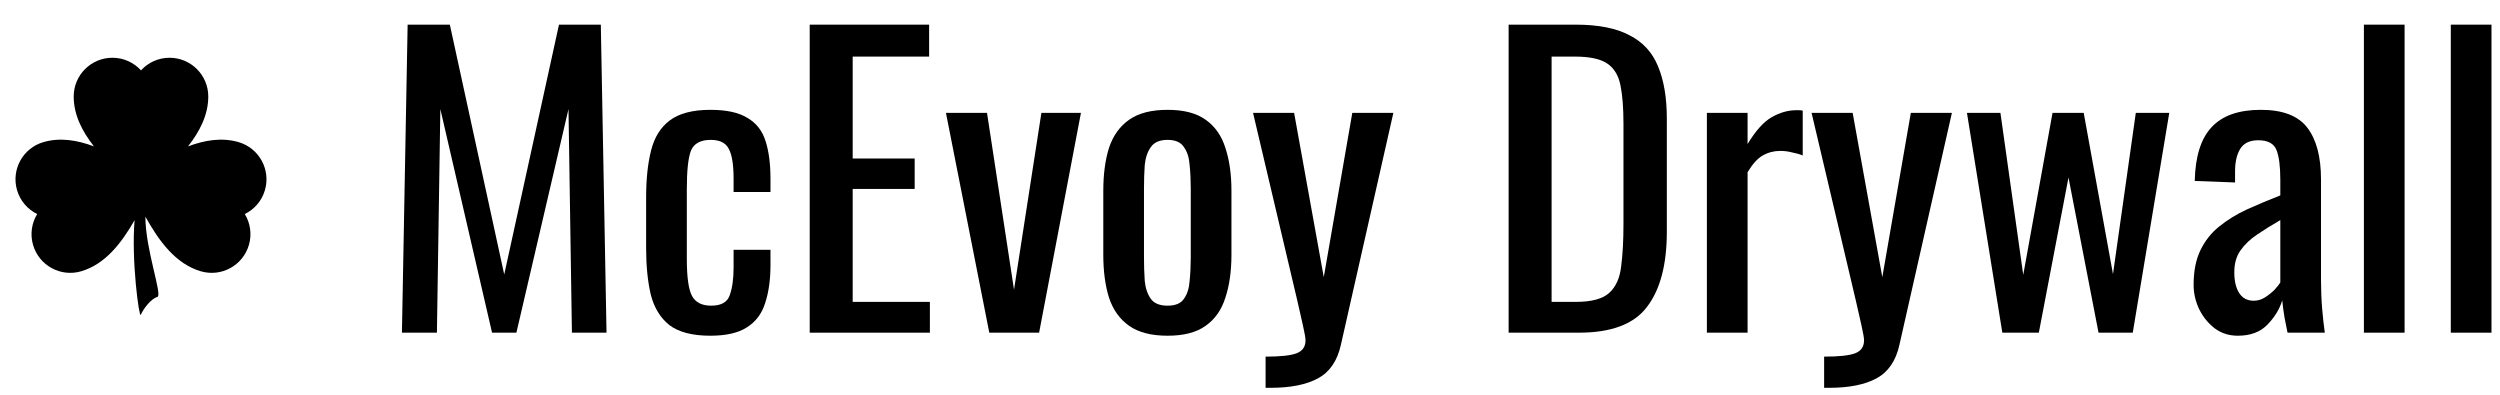
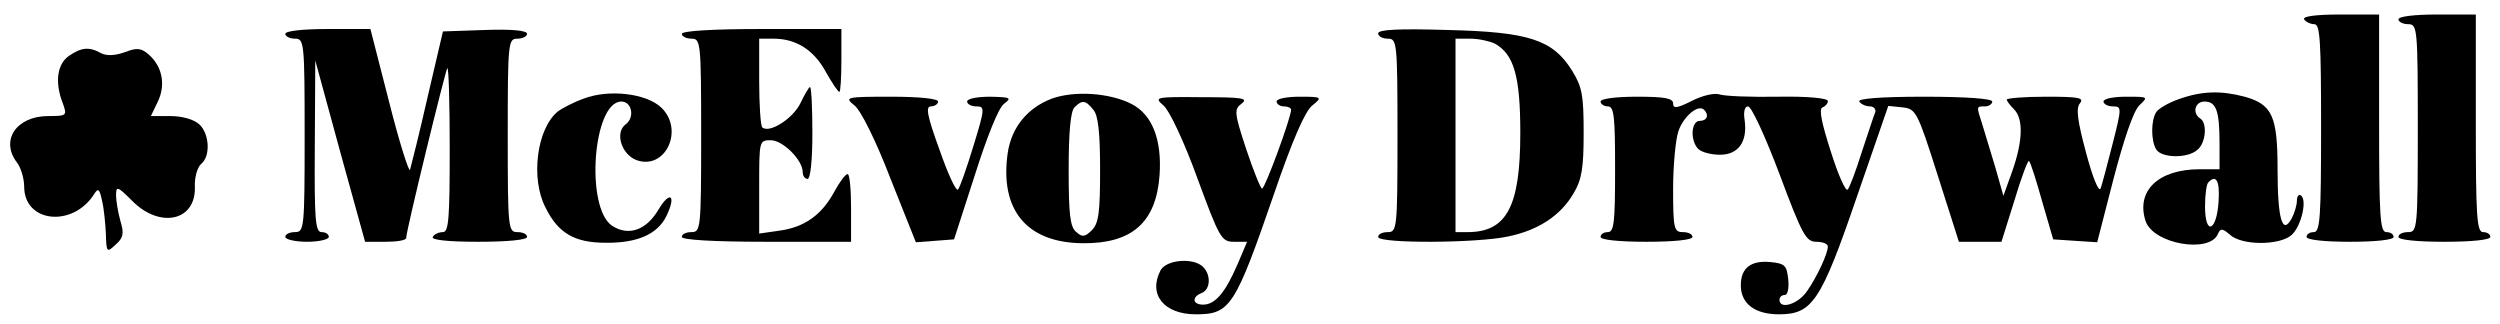
- <svg xmlns="http://www.w3.org/2000/svg" id="svg16" xml:space="preserve" viewBox="0 0 355 56" height="56" width="355" version="1.1">
-   <defs id="defs4" />
-   <g id="g10" transform="translate(204.93,30.28)">
-     <g id="text8" style="font-style:normal;font-weight:normal;font-size:54px;font-family:Oswald;white-space:pre;opacity:1;fill:#000000;fill-rule:nonzero;stroke:none;stroke-width:1;stroke-linecap:butt;stroke-linejoin:miter;stroke-miterlimit:4;stroke-dasharray:none;stroke-dashoffset:0" aria-label="McEvoy Drywall">
-       <path id="path22" style="" d="m -147.856,16.96 0.81,-43.74 h 5.994 l 7.722,35.478 7.776,-35.478 h 5.94 l 0.81,43.74 h -4.914 l -0.486,-31.752 -7.398,31.752 h -3.456 l -7.344,-31.752 -0.486,31.752 z" />
-       <path id="path24" style="" d="m -104.054,17.392 q -3.834,0 -5.832,-1.512 -1.944,-1.566 -2.646,-4.374 -0.648,-2.808 -0.648,-6.534 v -7.182 q 0,-3.942 0.702,-6.696 0.702,-2.808 2.646,-4.266 1.998,-1.512 5.778,-1.512 3.402,0 5.238,1.134 1.89,1.08 2.592,3.294 0.702,2.16 0.702,5.4 v 1.836 h -5.238 v -1.89 q 0,-3.024 -0.702,-4.266 -0.648,-1.242 -2.538,-1.242 -2.16,0 -2.808,1.512 -0.594,1.512 -0.594,5.508 v 9.828 q 0,3.996 0.756,5.346 0.756,1.35 2.7,1.35 2.16,0 2.646,-1.512 0.54,-1.512 0.54,-3.888 v -2.538 h 5.238 v 2.16 q 0,3.132 -0.756,5.4 -0.702,2.268 -2.592,3.456 -1.836,1.188 -5.184,1.188 z" />
-       <path id="path26" style="" d="m -89.951,16.96 v -43.74 h 16.956 v 4.536 h -10.854 v 14.472 h 8.802 v 4.32 h -8.802 V 12.586 h 10.962 v 4.374 z" />
-       <path id="path28" style="" d="m -64.45,16.96 -6.156,-31.212 h 5.832 l 3.834,25.11 3.888,-25.11 h 5.616 l -5.94,31.212 z" />
-       <path id="path30" style="" d="m -39.136,17.392 q -3.456,0 -5.454,-1.404 -1.998,-1.404 -2.862,-3.996 -0.81,-2.592 -0.81,-6.102 v -9.072 q 0,-3.51 0.81,-6.102 0.864,-2.592 2.862,-3.996 1.998,-1.404 5.454,-1.404 3.456,0 5.4,1.404 1.998,1.404 2.808,3.996 0.864,2.592 0.864,6.102 v 9.072 q 0,3.51 -0.864,6.102 -0.81,2.592 -2.808,3.996 -1.944,1.404 -5.4,1.404 z m 0,-4.266 q 1.674,0 2.322,-0.972 0.702,-0.972 0.81,-2.538 0.162,-1.62 0.162,-3.348 v -9.774 q 0,-1.782 -0.162,-3.348 -0.108,-1.566 -0.81,-2.538 -0.648,-1.026 -2.322,-1.026 -1.674,0 -2.376,1.026 -0.702,0.972 -0.864,2.538 -0.108,1.566 -0.108,3.348 v 9.774 q 0,1.728 0.108,3.348 0.162,1.566 0.864,2.538 0.702,0.972 2.376,0.972 z" />
-       <path id="path32" style="" d="m -25.216,24.79 v -4.428 q 3.186,0 4.428,-0.486 1.242,-0.486 1.242,-1.836 0,-0.486 -0.378,-2.16 -0.378,-1.674 -0.81,-3.564 l -6.264,-26.568 h 5.832 l 4.212,23.328 4.05,-23.328 h 5.832 l -7.452,32.94 q -0.756,3.402 -3.24,4.752 -2.484,1.35 -6.75,1.35 z" />
-       <path id="path34" style="" d="m 9.295,16.96 v -43.74 h 9.504 q 4.86,0 7.668,1.512 2.862,1.458 4.05,4.428 1.242,2.97 1.242,7.398 V 2.65 q 0,6.966 -2.808,10.638 -2.754,3.672 -9.666,3.672 z m 6.102,-4.374 h 3.456 q 3.348,0 4.752,-1.296 1.404,-1.296 1.674,-3.78 0.324,-2.484 0.324,-5.994 V -12.686 q 0,-3.402 -0.432,-5.508 -0.432,-2.106 -1.89,-3.078 -1.458,-0.972 -4.59,-0.972 h -3.294 z" />
-       <path id="path36" style="" d="m 37.448,16.96 v -31.212 h 5.778 v 4.428 q 1.728,-2.862 3.456,-3.834 1.728,-0.972 3.456,-0.972 0.216,0 0.378,0 0.216,0 0.54,0.054 v 6.372 q -0.648,-0.27 -1.512,-0.432 -0.81,-0.216 -1.674,-0.216 -1.35,0 -2.484,0.648 -1.08,0.594 -2.16,2.376 V 16.96 Z" />
-       <path id="path38" style="" d="m 54.096,24.79 v -4.428 q 3.186,0 4.428,-0.486 1.242,-0.486 1.242,-1.836 0,-0.486 -0.378,-2.16 -0.378,-1.674 -0.81,-3.564 l -6.264,-26.568 h 5.832 l 4.212,23.328 4.05,-23.328 h 5.832 l -7.452,32.94 q -0.756,3.402 -3.24,4.752 -2.484,1.35 -6.75,1.35 z" />
-       <path id="path40" style="" d="m 79.4,16.96 -5.022,-31.212 h 4.752 l 3.24,23.004 4.158,-23.004 h 4.428 l 4.158,22.896 3.24,-22.896 h 4.752 l -5.184,31.212 h -4.86 l -4.266,-22.032 -4.212,22.032 z" />
-       <path id="path42" style="" d="m 112.827,17.392 q -1.836,0 -3.24,-1.026 -1.404,-1.08 -2.214,-2.7 -0.81,-1.674 -0.81,-3.51 0,-2.916 0.972,-4.914 0.972,-1.998 2.646,-3.348 1.728,-1.404 3.942,-2.43 2.268,-1.026 4.752,-1.998 v -2.214 q 0,-2.862 -0.54,-4.212 -0.54,-1.404 -2.592,-1.404 -1.782,0 -2.538,1.188 -0.756,1.188 -0.756,3.24 v 1.566 l -5.724,-0.216 q 0.108,-5.184 2.376,-7.614 2.268,-2.484 7.02,-2.484 4.644,0 6.588,2.538 1.944,2.538 1.944,7.344 v 14.256 q 0,2.16 0.162,4.104 0.162,1.89 0.378,3.402 h -5.292 q -0.162,-0.864 -0.432,-2.16 -0.216,-1.35 -0.324,-2.43 -0.54,1.836 -2.106,3.456 -1.512,1.566 -4.212,1.566 z m 2.268,-4.968 q 0.864,0 1.62,-0.486 0.756,-0.486 1.35,-1.08 0.594,-0.648 0.81,-1.026 V 0.976 q -1.782,1.026 -3.294,2.052 -1.458,0.972 -2.376,2.268 -0.864,1.242 -0.864,3.078 0,1.89 0.702,2.97 0.702,1.08 2.052,1.08 z" />
-       <path id="path44" style="" d="m 130.744,16.96 v -43.74 h 5.778 v 43.74 z" />
-       <path id="path46" style="" d="m 143.083,16.96 v -43.74 h 5.778 v 43.74 z" />
-     </g>
-   </g>
-   <g id="g14" transform="matrix(0.4,0,0,0.4,20.02,26.47)">
-     <path id="path12" d="m 84.752,34.279 c -5.906,-1.726 -11.985,-0.726 -17.953,1.51 4.187,-5.347 7.188,-11.191 7.188,-17.709 0,-7.596 -6.158,-13.753 -13.753,-13.753 -4.017,0 -7.62,1.732 -10.134,4.479 -2.515,-2.747 -6.118,-4.479 -10.134,-4.479 -7.596,0 -13.753,6.158 -13.753,13.753 0,6.519 3,12.363 7.188,17.709 -5.967,-2.235 -12.047,-3.235 -17.953,-1.51 -7.291,2.13 -11.474,9.769 -9.344,17.06 1.127,3.854 3.801,6.827 7.142,8.471 -1.93,3.183 -2.582,7.127 -1.456,10.982 2.131,7.291 9.769,11.475 17.06,9.344 8.517,-2.491 14.285,-9.942 18.982,-18.154 -1.217,14.175 1.63,34.929 2.185,33.636 0.878,-2.05 3.498,-5.67 5.911,-6.394 1.88,-0.563 -4.293,-16.942 -4.261,-28.488 4.825,8.695 10.738,16.785 19.684,19.4 7.291,2.131 14.928,-2.053 17.059,-9.344 1.128,-3.855 0.475,-7.8 -1.455,-10.982 3.341,-1.644 6.016,-4.616 7.142,-8.471 2.13,-7.291 -2.055,-14.93 -9.345,-17.06 z" transform="translate(-50.1,-50)" style="opacity:1;fill:#000000;fill-rule:nonzero;stroke:none;stroke-width:1;stroke-linecap:butt;stroke-linejoin:miter;stroke-miterlimit:4;stroke-dasharray:none;stroke-dashoffset:0" />
+ <svg xmlns="http://www.w3.org/2000/svg" version="1.0" width="517pt" height="67pt" viewBox="0 0 517 67" preserveAspectRatio="xMidYMid meet">
+   <g transform="translate(0,67) scale(0.1,-0.1)" fill="#000000" stroke="none">
+     <path d="M4765 630 c3 -5 13 -10 21 -10 12 0 14 -34 14 -215 0 -184 -2 -215 -15 -215 -8 0 -15 -4 -15 -10 0 -6 37 -10 90 -10 53 0 90 4 90 10 0 6 -7 10 -15 10 -13 0 -15 32 -15 225 l0 225 -81 0 c-51 0 -78 -4 -74 -10z" />
+     <path d="M4960 630 c0 -5 9 -10 20 -10 19 0 20 -7 20 -215 0 -208 -1 -215 -20 -215 -11 0 -20 -4 -20 -10 0 -6 38 -10 95 -10 57 0 95 4 95 10 0 6 -7 10 -15 10 -13 0 -15 32 -15 225 l0 225 -80 0 c-47 0 -80 -4 -80 -10z" />
+     <path d="M590 600 c0 -5 9 -10 20 -10 19 0 20 -7 20 -200 0 -193 -1 -200 -20 -200 -11 0 -20 -4 -20 -10 0 -5 20 -10 45 -10 25 0 45 5 45 10 0 6 -7 10 -15 10 -13 0 -15 26 -14 178 l1 177 51 -187 52 -188 42 0 c24 0 43 3 43 8 0 15 81 346 85 351 3 2 5 -73 5 -167 0 -143 -2 -172 -14 -172 -8 0 -18 -4 -21 -10 -4 -6 30 -10 94 -10 61 0 101 4 101 10 0 6 -9 10 -20 10 -19 0 -20 7 -20 200 0 193 1 200 20 200 11 0 20 5 20 10 0 7 -32 10 -87 8 l-87 -3 -32 -137 c-17 -75 -34 -142 -36 -149 -2 -7 -22 56 -43 139 l-39 152 -88 0 c-52 0 -88 -4 -88 -10z" />
+     <path d="M1410 600 c0 -5 9 -10 20 -10 19 0 20 -7 20 -200 0 -193 -1 -200 -20 -200 -11 0 -20 -4 -20 -10 0 -6 65 -10 175 -10 l175 0 0 70 c0 39 -3 70 -7 70 -5 0 -17 -17 -28 -37 -26 -48 -62 -73 -113 -80 l-42 -6 0 97 c0 95 0 96 24 96 25 0 66 -41 66 -66 0 -8 5 -14 10 -14 6 0 10 38 10 95 0 52 -2 95 -5 95 -2 0 -11 -15 -20 -34 -16 -32 -65 -63 -79 -49 -3 4 -6 46 -6 95 l0 88 30 0 c46 0 83 -23 108 -69 13 -23 25 -41 28 -41 2 0 4 29 4 65 l0 65 -165 0 c-103 0 -165 -4 -165 -10z" />
+     <path d="M2850 601 c0 -6 9 -11 20 -11 19 0 20 -7 20 -200 0 -193 -1 -200 -20 -200 -11 0 -20 -4 -20 -10 0 -14 205 -13 269 1 63 13 109 44 135 89 17 28 21 52 21 125 0 78 -3 95 -24 129 -40 64 -89 80 -258 84 -99 3 -143 1 -143 -7z m241 -21 c40 -22 53 -68 53 -185 0 -152 -28 -205 -109 -205 l-25 0 0 200 0 200 31 0 c17 0 39 -5 50 -10z" />
+     <path d="M142 554 c-24 -17 -29 -55 -12 -98 9 -25 8 -26 -30 -26 -66 0 -100 -50 -65 -96 8 -10 15 -33 15 -50 0 -75 101 -85 145 -15 8 13 11 10 16 -14 4 -16 7 -48 8 -69 1 -38 2 -39 20 -22 16 14 18 23 10 49 -5 18 -9 42 -9 53 0 20 3 19 34 -12 57 -57 131 -41 129 29 -1 20 5 41 13 48 20 16 17 63 -4 82 -11 10 -35 17 -60 17 l-40 0 14 29 c17 35 10 72 -17 97 -17 15 -25 16 -51 6 -20 -7 -37 -8 -49 -2 -25 14 -41 12 -67 -6z" />
+     <path d="M1207 466 c-20 -7 -45 -20 -54 -27 -43 -36 -56 -138 -25 -198 26 -53 60 -73 124 -73 66 -1 108 18 126 55 21 43 8 54 -16 14 -25 -43 -62 -56 -96 -34 -56 37 -40 257 19 257 22 0 28 -33 9 -47 -23 -17 -9 -62 22 -74 60 -22 100 63 51 109 -31 29 -108 38 -160 18z" />
+     <path d="M2175 466 c-50 -19 -83 -59 -91 -112 -17 -118 39 -186 155 -187 102 -1 152 43 159 141 5 73 -15 125 -58 147 -45 23 -118 28 -165 11z m86 -23 c10 -11 14 -47 14 -124 0 -89 -3 -111 -17 -125 -14 -14 -20 -15 -32 -4 -13 10 -16 36 -16 129 0 78 4 121 12 129 16 16 23 15 39 -5z" />
+     <path d="M3498 461 c-30 -15 -38 -16 -38 -5 0 11 -18 14 -75 14 -43 0 -75 -4 -75 -10 0 -5 7 -10 15 -10 13 0 15 -21 15 -130 0 -109 -2 -130 -15 -130 -8 0 -15 -4 -15 -10 0 -6 38 -10 95 -10 57 0 95 4 95 10 0 6 -9 10 -20 10 -18 0 -20 7 -20 89 0 48 5 102 11 120 11 31 41 56 53 44 11 -11 6 -23 -9 -23 -18 0 -20 -41 -3 -58 7 -7 27 -12 45 -12 38 0 57 27 51 71 -3 18 0 29 7 29 7 0 36 -63 65 -140 47 -126 55 -140 76 -140 13 0 24 -4 24 -10 0 -14 -22 -62 -43 -92 -18 -27 -57 -39 -57 -18 0 6 5 10 11 10 6 0 9 14 7 33 -3 28 -7 32 -36 35 -41 4 -62 -12 -62 -48 0 -38 29 -60 79 -60 69 0 87 27 161 243 l65 188 29 -3 c28 -3 31 -8 73 -140 l44 -138 44 0 44 0 27 86 c14 47 28 84 30 81 3 -2 15 -40 27 -83 l23 -79 45 -3 46 -3 34 132 c22 84 41 139 53 151 19 18 19 18 -27 18 -26 0 -47 -4 -47 -10 0 -5 9 -10 19 -10 19 0 19 -2 0 -77 -11 -43 -22 -85 -25 -93 -4 -8 -17 25 -30 74 -18 67 -21 92 -13 102 10 12 -2 14 -70 14 -44 0 -81 -3 -81 -6 0 -3 7 -12 15 -20 20 -20 18 -67 -4 -129 l-18 -50 -17 60 c-10 33 -22 73 -27 89 -12 37 -12 36 6 36 8 0 15 5 15 10 0 6 -54 10 -141 10 -91 0 -138 -4 -134 -10 3 -5 13 -10 22 -10 8 0 13 -6 11 -12 -3 -7 -15 -44 -28 -83 -12 -38 -25 -73 -29 -77 -4 -5 -20 31 -35 79 -19 59 -25 88 -17 91 6 2 11 8 11 13 0 6 -41 10 -102 9 -57 -1 -112 1 -123 5 -11 3 -36 -3 -57 -14z" />
+     <path d="M4506 465 c-21 -7 -43 -20 -47 -27 -11 -17 -11 -59 0 -77 11 -18 65 -19 85 -1 18 14 21 56 6 65 -17 11 -11 35 9 35 24 0 31 -19 31 -86 l0 -54 -41 0 c-86 0 -132 -45 -112 -107 16 -48 134 -68 150 -26 5 11 9 11 24 -2 24 -23 103 -23 128 -1 20 18 33 73 19 82 -4 3 -8 -2 -8 -11 0 -9 -5 -26 -11 -37 -19 -35 -29 -1 -29 102 0 110 -11 134 -68 150 -49 13 -89 12 -136 -5z m82 -212 c-4 -62 -28 -71 -28 -10 0 24 3 47 7 50 16 17 24 3 21 -40z" />
+     <path d="M1767 452 c13 -10 44 -72 74 -150 l53 -133 40 3 39 3 43 133 c25 79 49 139 60 147 17 13 14 14 -28 15 -27 0 -48 -4 -48 -10 0 -5 8 -10 19 -10 18 0 18 -4 -6 -82 -14 -46 -28 -86 -32 -90 -4 -4 -21 33 -38 82 -26 71 -29 90 -18 90 8 0 15 5 15 10 0 6 -39 10 -97 10 -95 0 -97 -1 -76 -18z" />
+     <path d="M2406 452 c12 -10 42 -73 70 -150 46 -125 50 -132 76 -132 l27 0 -20 -47 c-25 -58 -46 -83 -71 -83 -22 0 -24 16 -3 24 18 7 20 37 3 54 -20 20 -76 15 -88 -7 -26 -50 7 -91 73 -91 71 0 81 15 162 250 37 108 64 171 79 182 21 17 20 18 -26 18 -27 0 -48 -4 -48 -10 0 -5 7 -10 15 -10 8 0 15 -3 15 -7 0 -16 -54 -163 -60 -163 -3 0 -18 37 -33 82 -25 76 -25 82 -9 94 14 11 1 13 -83 13 -96 1 -99 0 -79 -17z" />
  </g>
</svg>
